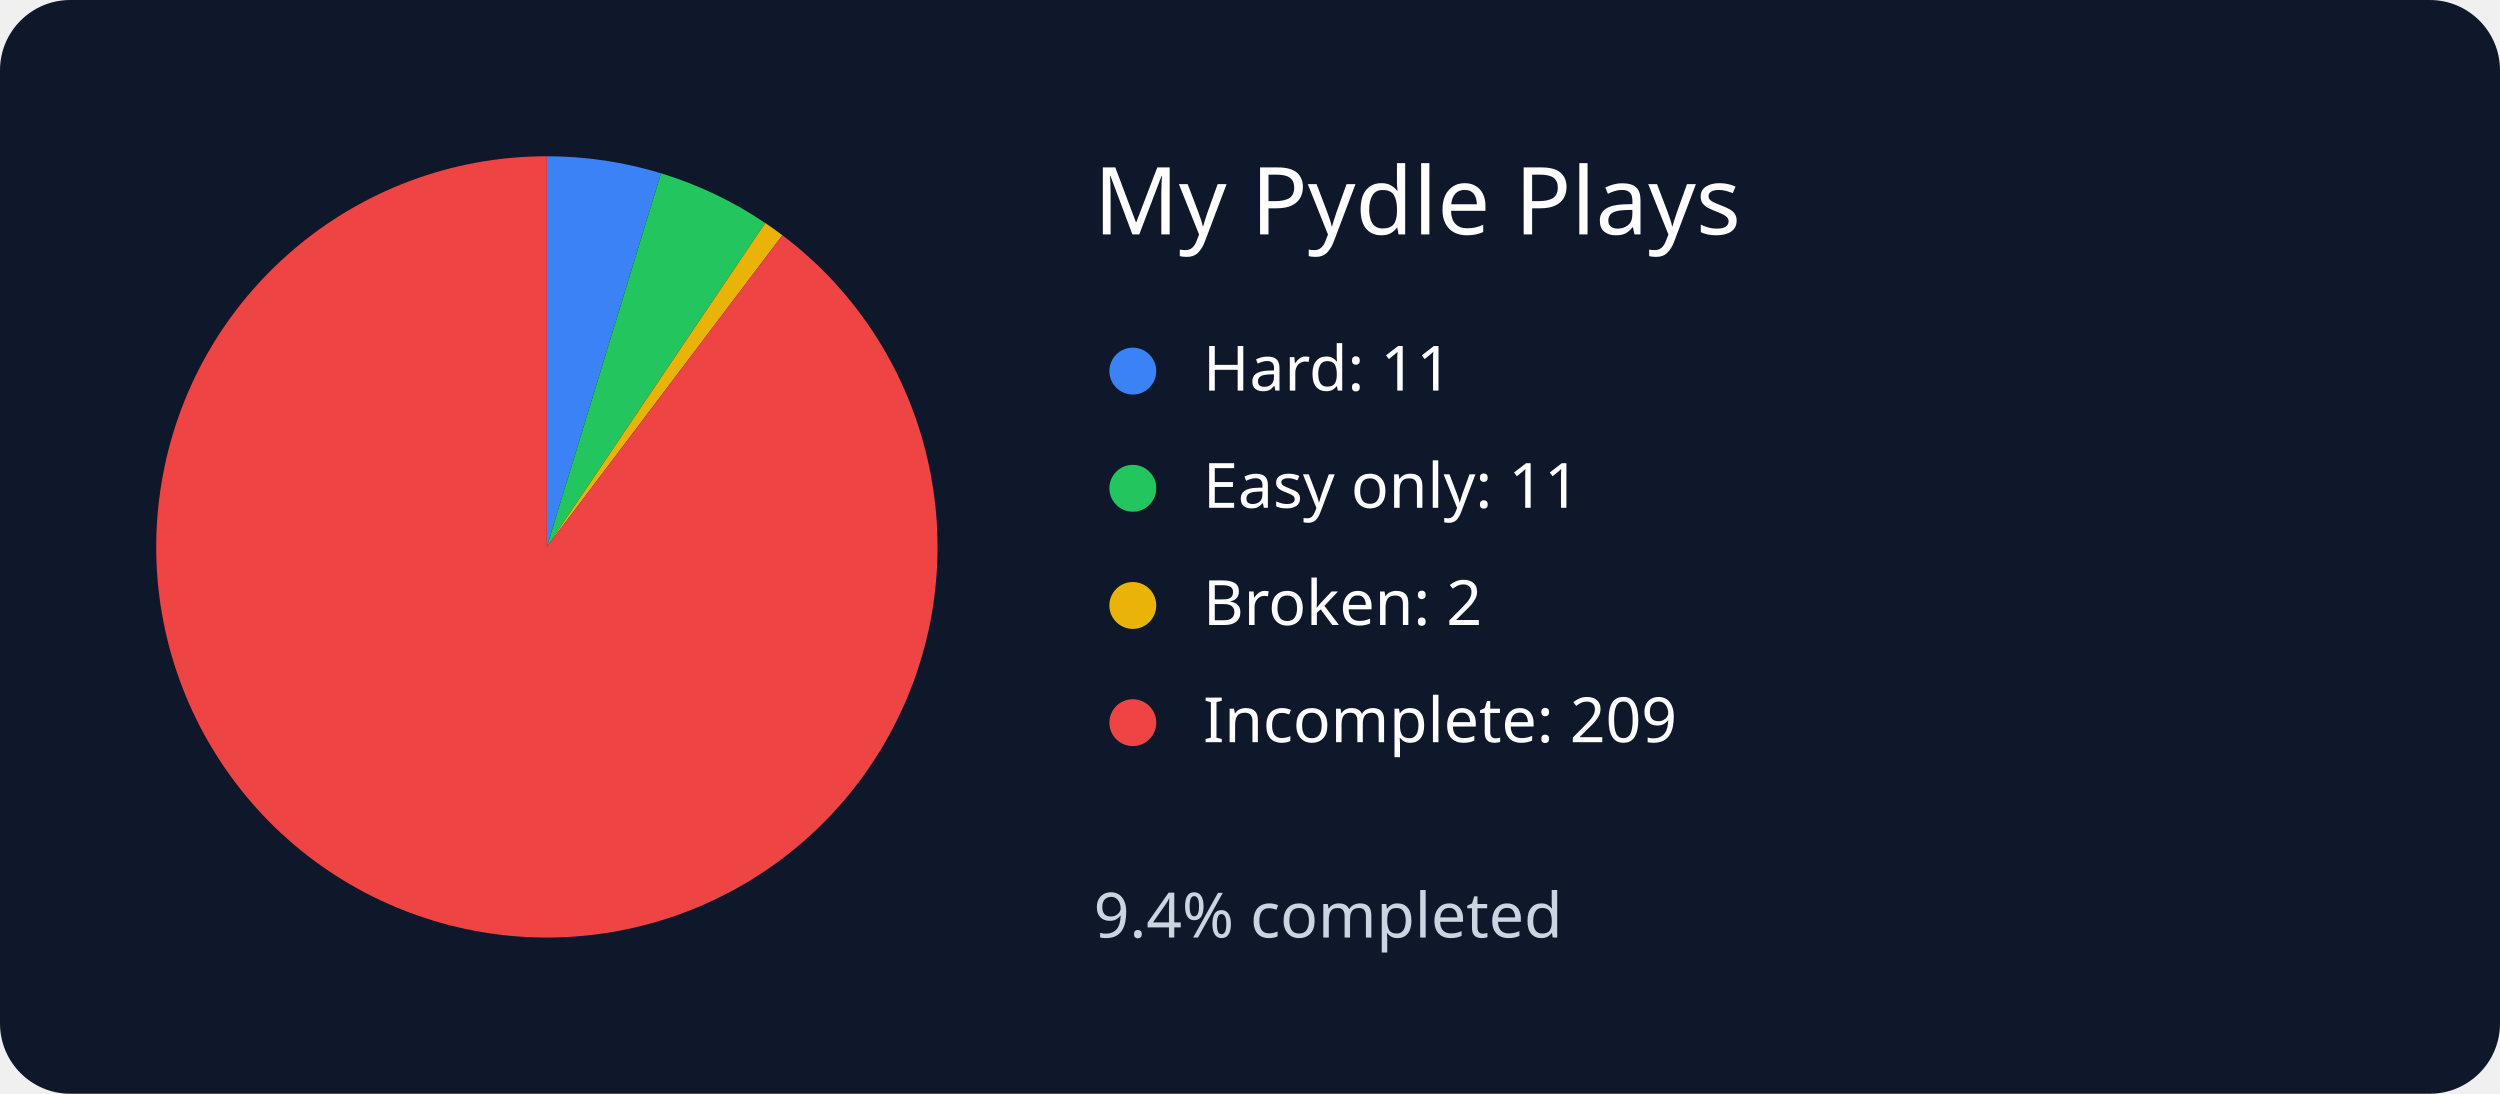
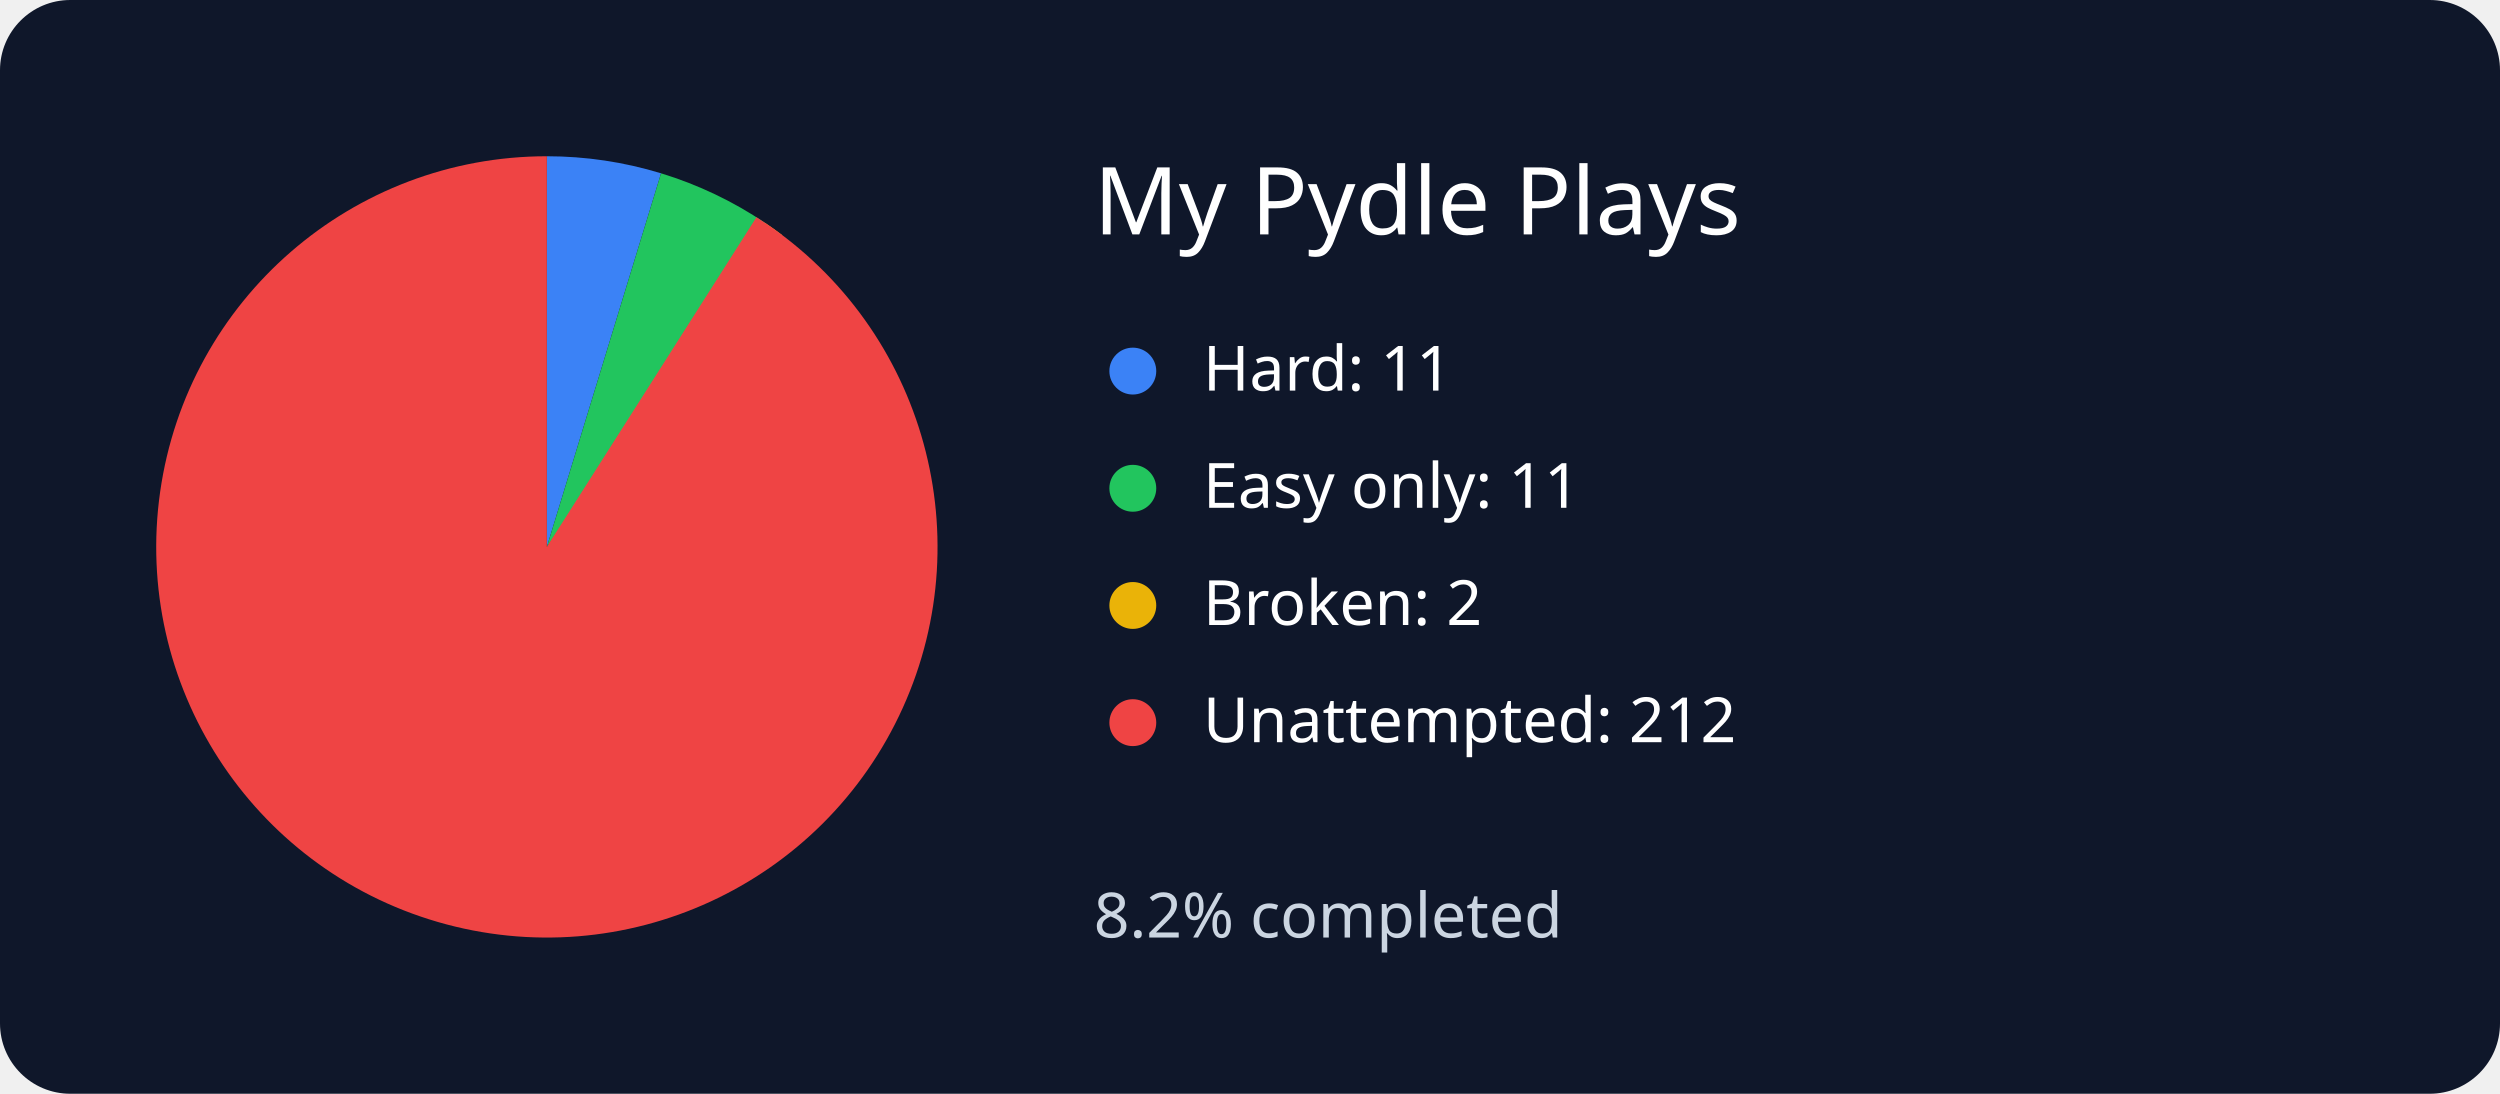
<svg xmlns="http://www.w3.org/2000/svg" width="640" height="280" viewBox="0 0 640 280" role="img" aria-labelledby="title desc">
  <rect width="640" height="280" rx="18" fill="#0f172a" />
  <text x="280" y="60" font-family="sans-serif" font-size="24" fill="white">My Pydle Plays</text>
  <path d="M 140 140 L 140 40 A 100 100 0 0 1 169.23 44.367 Z" fill="#3b82f6" />
  <circle cx="290" cy="95" r="6" fill="#3b82f6" />
  <text x="308" y="100" font-family="sans-serif" font-size="16" fill="white">Hard: 11</text>
  <path d="M 140 140 L 169.23 44.367 A 100 100 0 0 1 195.907 57.088 Z" fill="#22c55e" />
  <circle cx="290" cy="125" r="6" fill="#22c55e" />
  <text x="308" y="130" font-family="sans-serif" font-size="16" fill="white">Easy only: 11</text>
  <path d="M 140 140 L 195.907 57.088 A 100 100 0 0 1 200.295 60.222 Z" fill="#eab308" />
  <circle cx="290" cy="155" r="6" fill="#eab308" />
  <text x="308" y="160" font-family="sans-serif" font-size="16" fill="white">Broken: 2</text>
-   <path d="M 140 140 L 200.295 60.222 A 100 100 0 1 1 140 40 Z" fill="#ef4444" />
+   <path d="M 140 140 L 193.651 55.611 A 100 100 0 1 1 140 40 Z" fill="#ef4444" />
  <circle cx="290" cy="185" r="6" fill="#ef4444" />
-   <text x="308" y="190" font-family="sans-serif" font-size="16" fill="white">Incomplete: 209</text>
-   <text x="280" y="240" font-family="sans-serif" font-size="16" fill="#cbd5e1">9.4% completed</text>
+   <text x="308" y="190" font-family="sans-serif" font-size="16" fill="white">Unattempted: 212</text>
+   <text x="280" y="240" font-family="sans-serif" font-size="16" fill="#cbd5e1">8.2% completed</text>
</svg>
